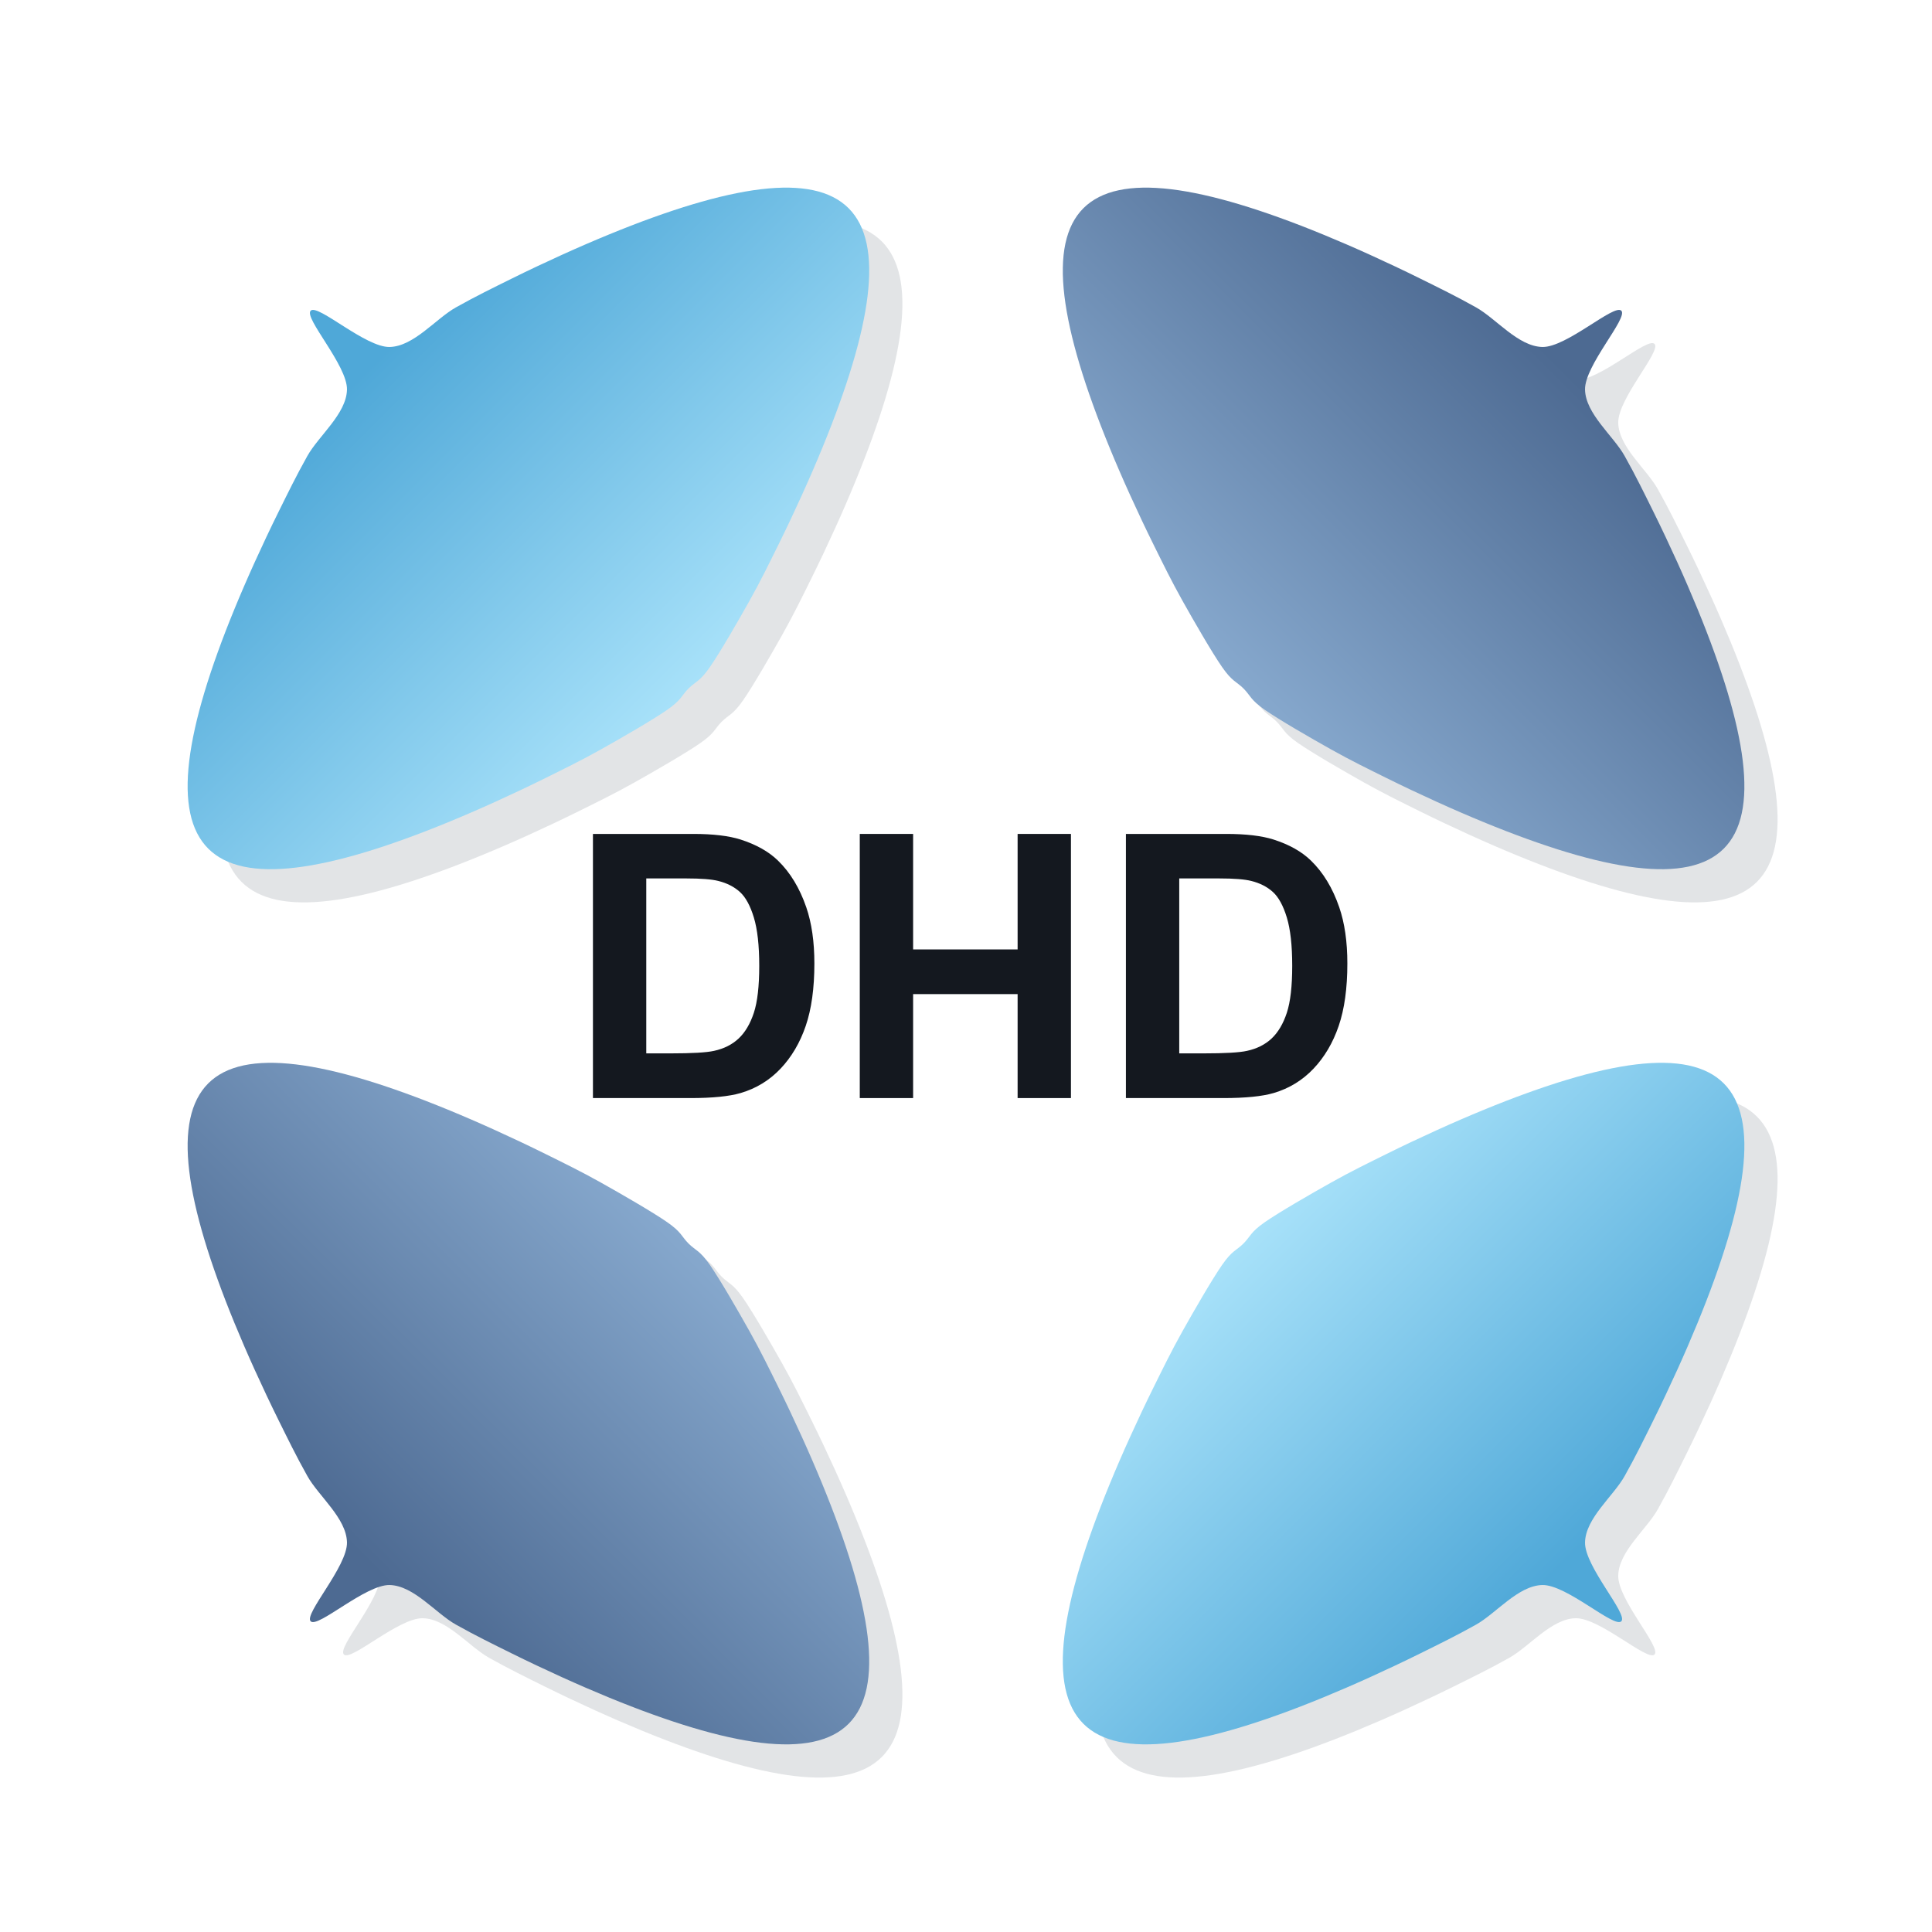
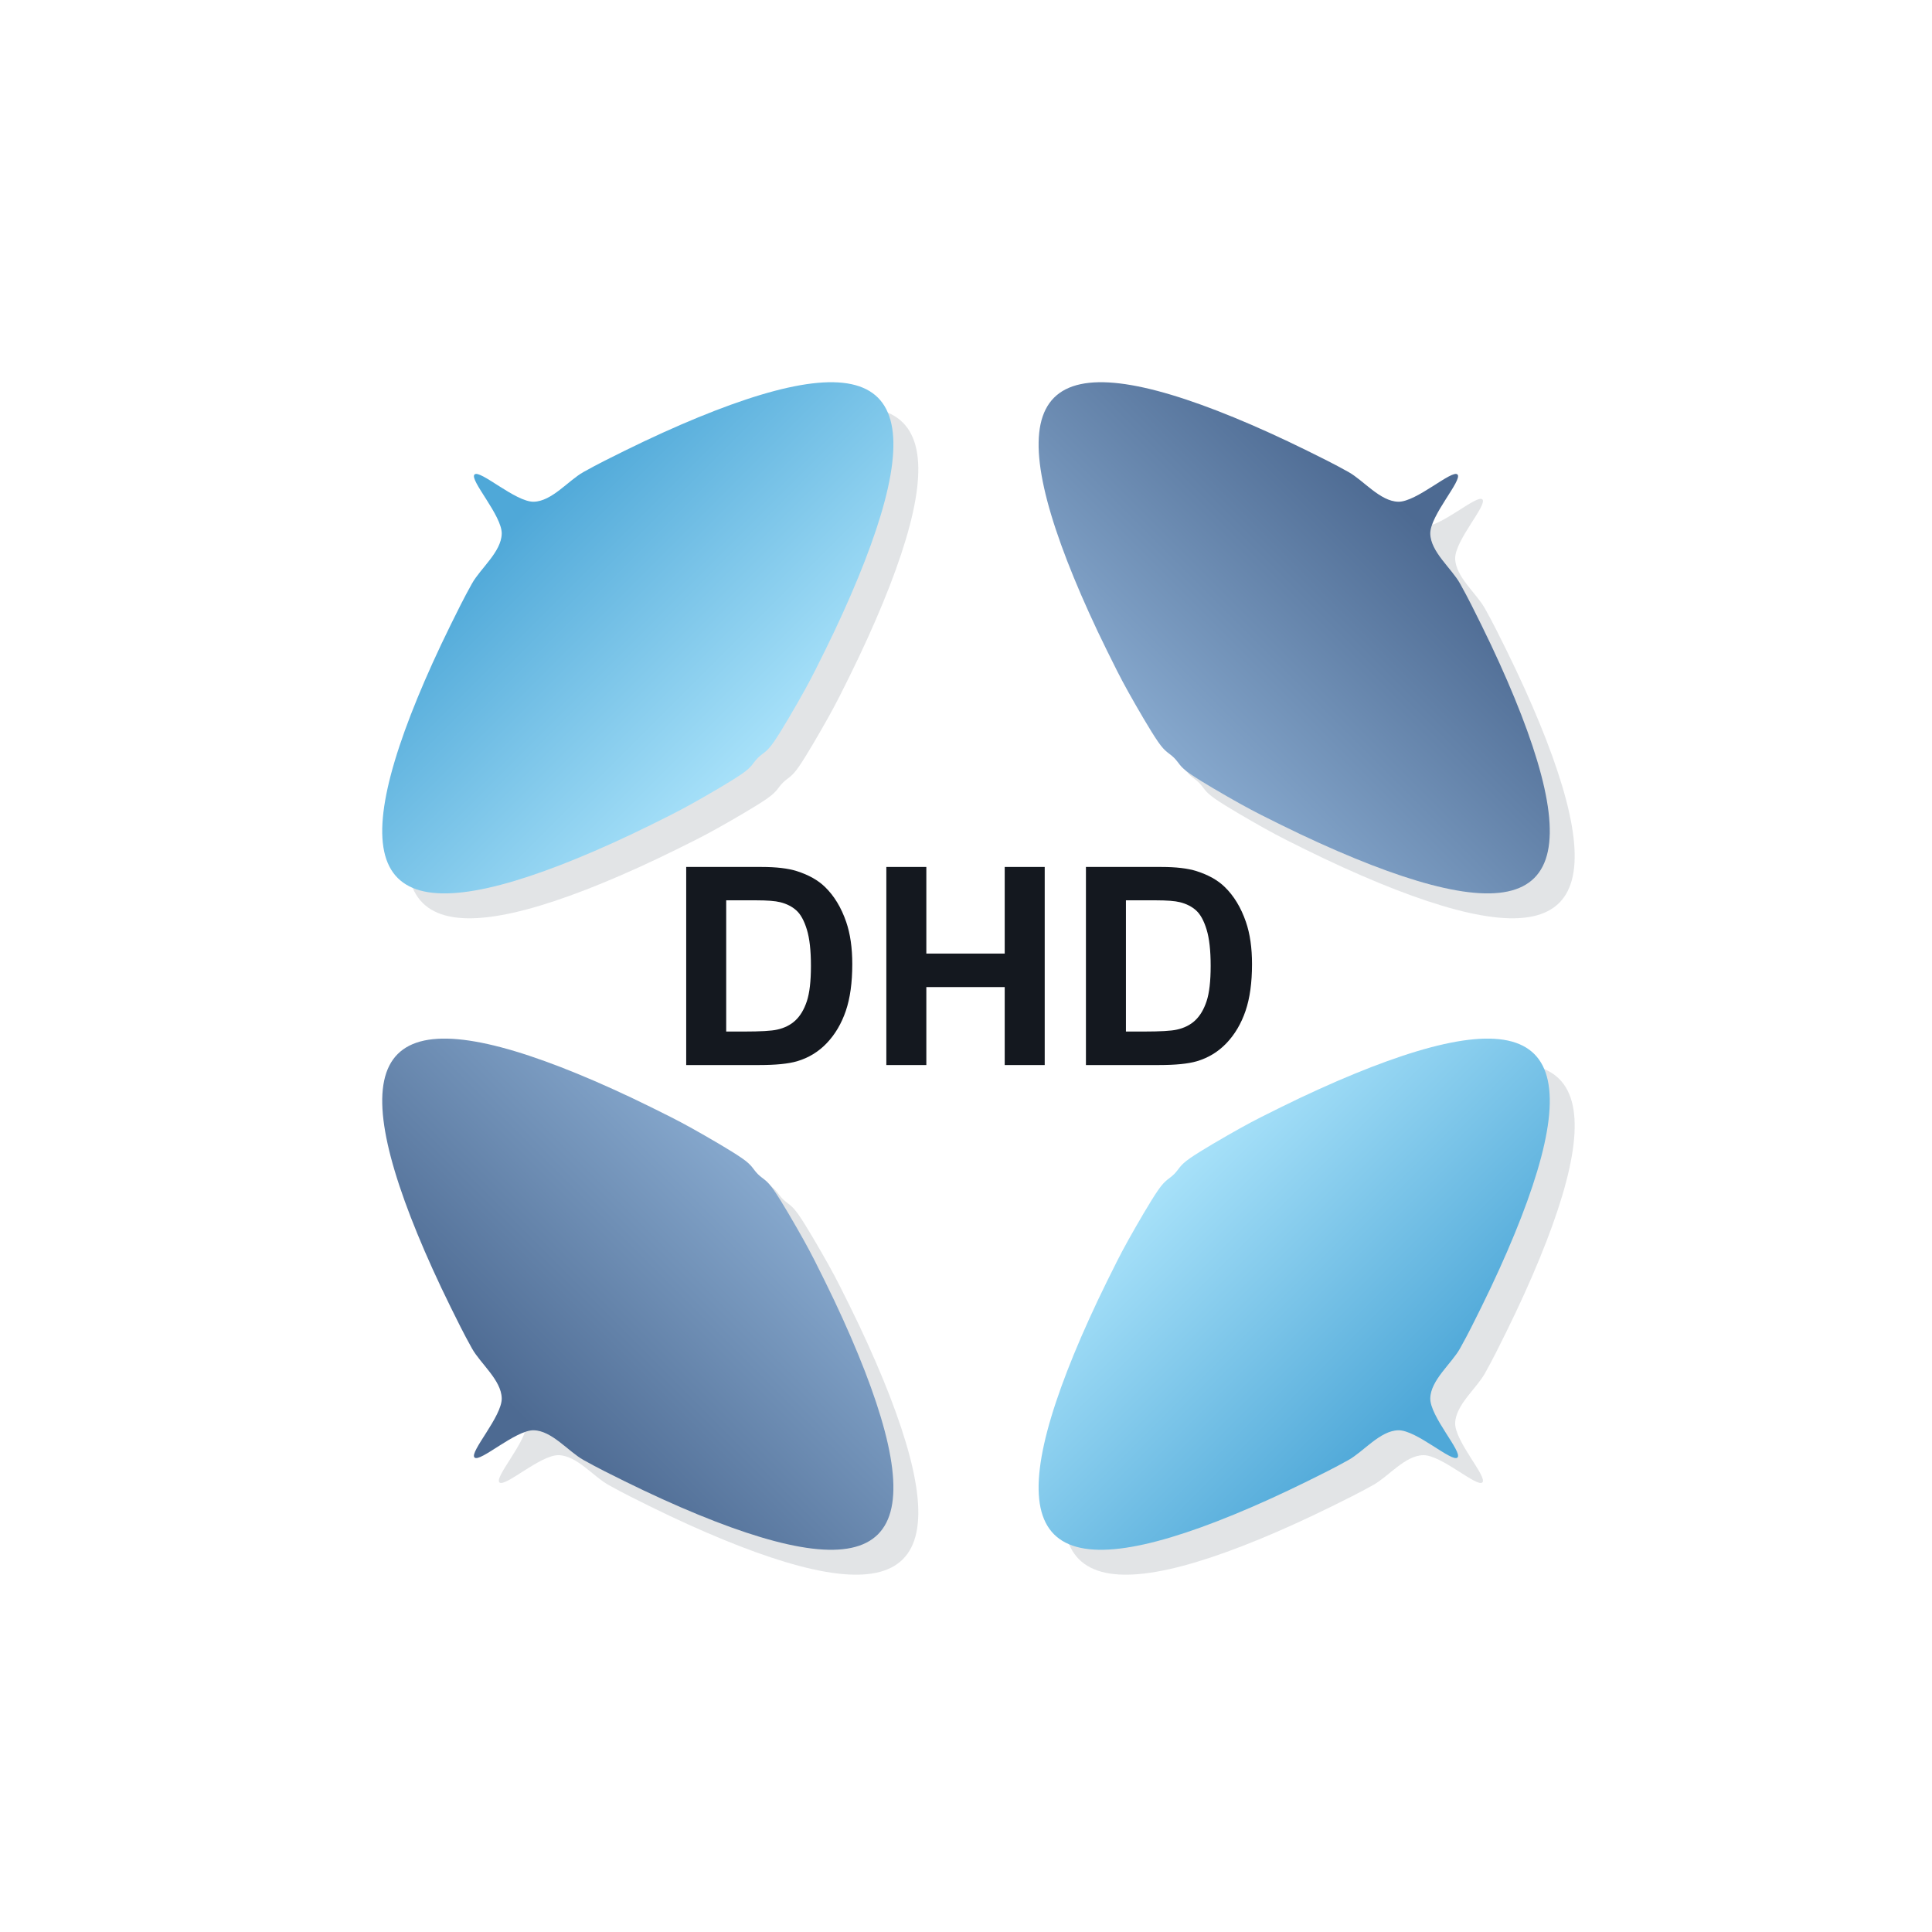
<svg xmlns="http://www.w3.org/2000/svg" width="1024" height="1024" viewBox="0 0 1024 1024">
  <defs>
    <linearGradient id="gTR" gradientUnits="userSpaceOnUse" x1="695.8" y1="328.2" x2="908.0" y2="116.0">
      <stop offset="0%" stop-color="#86a8cd" />
      <stop offset="100%" stop-color="#4d6a92" />
    </linearGradient>
    <linearGradient id="gBL" gradientUnits="userSpaceOnUse" x1="328.2" y1="695.8" x2="116.0" y2="908.0">
      <stop offset="0%" stop-color="#86a8cd" />
      <stop offset="100%" stop-color="#4d6a92" />
    </linearGradient>
    <linearGradient id="gTL" gradientUnits="userSpaceOnUse" x1="328.2" y1="328.2" x2="116.0" y2="116.0">
      <stop offset="0%" stop-color="#a7e1f9" />
      <stop offset="100%" stop-color="#4fa8d8" />
    </linearGradient>
    <linearGradient id="gBR" gradientUnits="userSpaceOnUse" x1="695.8" y1="695.8" x2="908.0" y2="908.0">
      <stop offset="0%" stop-color="#a7e1f9" />
      <stop offset="100%" stop-color="#4fa8d8" />
    </linearGradient>
  </defs>
  <rect x="0" y="0" width="1024" height="1024" fill="#ffffff" />
-   <g transform="translate(102.4,102.4) scale(0.8)">
+   <g transform="translate(204.8,204.8) scale(0.6)">
    <path d="M 695.85 328.15 C 700.56 332.87 700.31 335.56 709.99 342.29 C 719.67 349.02 740.50 361.02 753.90 368.53 C 767.31 376.04 778.74 381.58 790.43 387.38 C 802.11 393.17 813.22 398.39 824.02 403.29 C 834.81 408.19 845.18 412.67 855.19 416.78 C 865.19 420.89 874.81 424.62 884.03 427.94 C 893.25 431.27 902.08 434.21 910.49 436.73 C 918.90 439.25 926.92 441.37 934.49 443.05 C 942.06 444.72 949.21 445.99 955.90 446.79 C 962.60 447.59 968.86 447.96 974.64 447.85 C 980.43 447.74 985.77 447.19 990.62 446.15 C 995.47 445.11 999.86 443.60 1003.77 441.62 C 1007.67 439.63 1011.10 437.16 1014.05 434.22 C 1016.99 431.27 1019.46 427.84 1021.44 423.94 C 1023.43 420.03 1024.94 415.65 1025.97 410.79 C 1027.01 405.94 1027.57 400.60 1027.68 394.82 C 1027.78 389.03 1027.42 382.77 1026.62 376.08 C 1025.82 369.38 1024.55 362.23 1022.88 354.66 C 1021.20 347.09 1019.08 339.08 1016.56 330.67 C 1014.04 322.26 1011.10 313.42 1007.77 304.20 C 1004.45 294.98 1000.72 285.36 996.61 275.36 C 992.50 265.36 988.02 254.98 983.12 244.19 C 978.21 233.40 973.00 222.29 967.21 210.60 C 961.41 198.92 955.87 187.48 948.36 174.08 C 940.84 160.67 922.49 146.20 922.12 130.16 C 921.76 114.12 950.88 82.55 946.16 77.84 C 941.45 73.12 909.88 102.24 893.84 101.88 C 877.80 101.51 863.33 83.16 849.92 75.64 C 836.52 68.13 825.08 62.59 813.40 56.79 C 801.71 51.00 790.60 45.79 779.81 40.88 C 769.02 35.98 758.64 31.50 748.64 27.39 C 738.64 23.28 729.02 19.55 719.80 16.23 C 710.58 12.90 701.74 9.96 693.33 7.44 C 684.92 4.92 676.91 2.80 669.34 1.12 C 661.77 -0.55 654.62 -1.82 647.92 -2.62 C 641.23 -3.42 634.97 -3.78 629.18 -3.68 C 623.40 -3.57 618.06 -3.01 613.21 -1.97 C 608.35 -0.94 603.97 0.57 600.06 2.56 C 596.16 4.54 592.73 7.01 589.78 9.95 C 586.84 12.90 584.37 16.33 582.38 20.23 C 580.40 24.14 578.89 28.53 577.85 33.38 C 576.81 38.23 576.26 43.57 576.15 49.36 C 576.04 55.14 576.41 61.40 577.21 68.10 C 578.01 74.79 579.28 81.94 580.95 89.51 C 582.63 97.08 584.75 105.10 587.27 113.51 C 589.79 121.92 592.73 130.75 596.06 139.97 C 599.38 149.19 603.11 158.81 607.22 168.81 C 611.33 178.82 615.81 189.19 620.71 199.98 C 625.61 210.78 630.83 221.89 636.62 233.57 C 642.42 245.26 647.96 256.69 655.47 270.10 C 662.98 283.50 674.98 304.33 681.71 314.01 C 688.44 323.69 691.13 323.44 695.85 328.15 Z" transform="translate(22 22)" fill="#0b1b2e" opacity="0.12" />
    <path d="M 695.85 328.15 C 700.56 332.87 700.31 335.56 709.99 342.29 C 719.67 349.02 740.50 361.02 753.90 368.53 C 767.31 376.04 778.74 381.58 790.43 387.38 C 802.11 393.17 813.22 398.39 824.02 403.29 C 834.81 408.19 845.18 412.67 855.19 416.78 C 865.19 420.89 874.81 424.62 884.03 427.94 C 893.25 431.27 902.08 434.21 910.49 436.73 C 918.90 439.25 926.92 441.37 934.49 443.05 C 942.06 444.72 949.21 445.99 955.90 446.79 C 962.60 447.59 968.86 447.96 974.64 447.85 C 980.43 447.74 985.77 447.19 990.62 446.15 C 995.47 445.11 999.86 443.60 1003.77 441.62 C 1007.67 439.63 1011.10 437.16 1014.05 434.22 C 1016.99 431.27 1019.46 427.84 1021.44 423.94 C 1023.43 420.03 1024.94 415.65 1025.97 410.79 C 1027.01 405.94 1027.57 400.60 1027.68 394.82 C 1027.78 389.03 1027.42 382.77 1026.62 376.08 C 1025.82 369.38 1024.55 362.23 1022.88 354.66 C 1021.20 347.09 1019.08 339.08 1016.56 330.67 C 1014.04 322.26 1011.10 313.42 1007.77 304.20 C 1004.45 294.98 1000.72 285.36 996.61 275.36 C 992.50 265.36 988.02 254.98 983.12 244.19 C 978.21 233.40 973.00 222.29 967.21 210.60 C 961.41 198.92 955.87 187.48 948.36 174.08 C 940.84 160.67 922.49 146.20 922.12 130.16 C 921.76 114.12 950.88 82.55 946.16 77.84 C 941.45 73.12 909.88 102.24 893.84 101.88 C 877.80 101.51 863.33 83.16 849.92 75.64 C 836.52 68.13 825.08 62.59 813.40 56.79 C 801.71 51.00 790.60 45.79 779.81 40.88 C 769.02 35.98 758.64 31.50 748.64 27.39 C 738.64 23.28 729.02 19.55 719.80 16.23 C 710.58 12.90 701.74 9.96 693.33 7.44 C 684.92 4.92 676.91 2.80 669.34 1.12 C 661.77 -0.55 654.62 -1.82 647.92 -2.62 C 641.23 -3.42 634.97 -3.78 629.18 -3.68 C 623.40 -3.57 618.06 -3.01 613.21 -1.97 C 608.35 -0.94 603.97 0.57 600.06 2.56 C 596.16 4.54 592.73 7.01 589.78 9.95 C 586.84 12.90 584.37 16.33 582.38 20.23 C 580.40 24.14 578.89 28.53 577.85 33.38 C 576.81 38.23 576.26 43.57 576.15 49.36 C 576.04 55.14 576.41 61.40 577.21 68.10 C 578.01 74.79 579.28 81.94 580.95 89.51 C 582.63 97.08 584.75 105.10 587.27 113.51 C 589.79 121.92 592.73 130.75 596.06 139.97 C 599.38 149.19 603.11 158.81 607.22 168.81 C 611.33 178.82 615.81 189.19 620.71 199.98 C 625.61 210.78 630.83 221.89 636.62 233.57 C 642.42 245.26 647.96 256.69 655.47 270.10 C 662.98 283.50 674.98 304.33 681.71 314.01 C 688.44 323.69 691.13 323.44 695.85 328.15 Z" fill="url(#gTR)" />
    <path d="M 328.15 695.85 C 323.44 691.13 323.69 688.44 314.01 681.71 C 304.33 674.98 283.50 662.98 270.10 655.47 C 256.69 647.96 245.26 642.42 233.57 636.62 C 221.89 630.83 210.78 625.61 199.98 620.71 C 189.19 615.81 178.82 611.33 168.81 607.22 C 158.81 603.11 149.19 599.38 139.97 596.06 C 130.75 592.73 121.92 589.79 113.51 587.27 C 105.10 584.75 97.08 582.63 89.51 580.95 C 81.94 579.28 74.79 578.01 68.10 577.21 C 61.40 576.41 55.14 576.04 49.36 576.15 C 43.57 576.26 38.23 576.81 33.38 577.85 C 28.53 578.89 24.14 580.40 20.23 582.38 C 16.33 584.37 12.90 586.84 9.95 589.78 C 7.01 592.73 4.54 596.16 2.56 600.06 C 0.57 603.97 -0.94 608.35 -1.97 613.21 C -3.01 618.06 -3.57 623.40 -3.68 629.18 C -3.78 634.97 -3.42 641.23 -2.62 647.92 C -1.82 654.62 -0.55 661.77 1.12 669.34 C 2.80 676.91 4.92 684.92 7.44 693.33 C 9.96 701.74 12.90 710.58 16.23 719.80 C 19.55 729.02 23.28 738.64 27.39 748.64 C 31.50 758.64 35.98 769.02 40.88 779.81 C 45.79 790.60 51.00 801.71 56.79 813.40 C 62.59 825.08 68.13 836.52 75.64 849.92 C 83.16 863.33 101.51 877.80 101.88 893.84 C 102.24 909.88 73.12 941.45 77.84 946.16 C 82.55 950.88 114.12 921.76 130.16 922.12 C 146.20 922.49 160.67 940.84 174.08 948.36 C 187.48 955.87 198.92 961.41 210.60 967.21 C 222.29 973.00 233.40 978.21 244.19 983.12 C 254.98 988.02 265.36 992.50 275.36 996.61 C 285.36 1000.72 294.98 1004.45 304.20 1007.77 C 313.42 1011.10 322.26 1014.04 330.67 1016.56 C 339.08 1019.08 347.09 1021.20 354.66 1022.88 C 362.23 1024.55 369.38 1025.82 376.08 1026.62 C 382.77 1027.42 389.03 1027.78 394.82 1027.68 C 400.60 1027.57 405.94 1027.01 410.79 1025.97 C 415.65 1024.94 420.03 1023.43 423.94 1021.44 C 427.84 1019.46 431.27 1016.99 434.22 1014.05 C 437.16 1011.10 439.63 1007.67 441.62 1003.77 C 443.60 999.86 445.11 995.47 446.15 990.62 C 447.19 985.77 447.74 980.43 447.85 974.64 C 447.96 968.86 447.59 962.60 446.79 955.90 C 445.99 949.21 444.72 942.06 443.05 934.49 C 441.37 926.92 439.25 918.90 436.73 910.49 C 434.21 902.08 431.27 893.25 427.94 884.03 C 424.62 874.81 420.89 865.19 416.78 855.19 C 412.67 845.18 408.19 834.81 403.29 824.02 C 398.39 813.22 393.17 802.11 387.38 790.43 C 381.58 778.74 376.04 767.31 368.53 753.90 C 361.02 740.50 349.02 719.67 342.29 709.99 C 335.56 700.31 332.87 700.56 328.15 695.85 Z" transform="translate(22 22)" fill="#0b1b2e" opacity="0.12" />
    <path d="M 328.15 695.85 C 323.44 691.13 323.69 688.44 314.01 681.71 C 304.33 674.98 283.50 662.98 270.10 655.47 C 256.69 647.96 245.26 642.42 233.57 636.62 C 221.89 630.83 210.78 625.61 199.98 620.71 C 189.19 615.81 178.82 611.33 168.81 607.22 C 158.81 603.11 149.19 599.38 139.97 596.06 C 130.75 592.73 121.92 589.79 113.51 587.27 C 105.10 584.75 97.08 582.63 89.51 580.95 C 81.94 579.28 74.79 578.01 68.10 577.21 C 61.40 576.41 55.14 576.04 49.36 576.15 C 43.57 576.26 38.23 576.81 33.38 577.85 C 28.53 578.89 24.14 580.40 20.23 582.38 C 16.33 584.37 12.90 586.84 9.95 589.78 C 7.01 592.73 4.54 596.16 2.56 600.06 C 0.57 603.97 -0.94 608.35 -1.97 613.21 C -3.01 618.06 -3.57 623.40 -3.68 629.18 C -3.78 634.97 -3.42 641.23 -2.62 647.92 C -1.82 654.62 -0.55 661.77 1.12 669.34 C 2.80 676.91 4.92 684.92 7.44 693.33 C 9.96 701.74 12.90 710.58 16.23 719.80 C 19.55 729.02 23.28 738.64 27.39 748.64 C 31.50 758.64 35.98 769.02 40.88 779.81 C 45.79 790.60 51.00 801.71 56.79 813.40 C 62.59 825.08 68.13 836.52 75.64 849.92 C 83.16 863.33 101.51 877.80 101.88 893.84 C 102.24 909.88 73.12 941.45 77.84 946.16 C 82.55 950.88 114.12 921.76 130.16 922.12 C 146.20 922.49 160.67 940.84 174.08 948.36 C 187.48 955.87 198.92 961.41 210.60 967.21 C 222.29 973.00 233.40 978.21 244.19 983.12 C 254.98 988.02 265.36 992.50 275.36 996.61 C 285.36 1000.72 294.98 1004.45 304.20 1007.77 C 313.42 1011.10 322.26 1014.04 330.67 1016.56 C 339.08 1019.08 347.09 1021.20 354.66 1022.88 C 362.23 1024.55 369.38 1025.82 376.08 1026.62 C 382.77 1027.42 389.03 1027.78 394.82 1027.68 C 400.60 1027.57 405.94 1027.01 410.79 1025.97 C 415.65 1024.94 420.03 1023.43 423.94 1021.44 C 427.84 1019.46 431.27 1016.99 434.22 1014.05 C 437.16 1011.10 439.63 1007.67 441.62 1003.77 C 443.60 999.86 445.11 995.47 446.15 990.62 C 447.19 985.77 447.74 980.43 447.85 974.64 C 447.96 968.86 447.59 962.60 446.79 955.90 C 445.99 949.21 444.72 942.06 443.05 934.49 C 441.37 926.92 439.25 918.90 436.73 910.49 C 434.21 902.08 431.27 893.25 427.94 884.03 C 424.62 874.81 420.89 865.19 416.78 855.19 C 412.67 845.18 408.19 834.81 403.29 824.02 C 398.39 813.22 393.17 802.11 387.38 790.43 C 381.58 778.74 376.04 767.31 368.53 753.90 C 361.02 740.50 349.02 719.67 342.29 709.99 C 335.56 700.31 332.87 700.56 328.15 695.85 Z" fill="url(#gBL)" />
    <path d="M 328.15 328.15 C 332.87 323.44 335.56 323.69 342.29 314.01 C 349.02 304.33 361.02 283.50 368.53 270.10 C 376.04 256.69 381.58 245.26 387.38 233.57 C 393.17 221.89 398.39 210.78 403.29 199.98 C 408.19 189.19 412.67 178.82 416.78 168.81 C 420.89 158.81 424.62 149.19 427.94 139.97 C 431.27 130.75 434.21 121.92 436.73 113.51 C 439.25 105.10 441.37 97.08 443.05 89.51 C 444.72 81.94 445.99 74.79 446.79 68.10 C 447.59 61.40 447.96 55.14 447.85 49.36 C 447.74 43.57 447.19 38.23 446.15 33.38 C 445.11 28.53 443.60 24.14 441.62 20.23 C 439.63 16.33 437.16 12.90 434.22 9.95 C 431.27 7.01 427.84 4.54 423.94 2.56 C 420.03 0.57 415.65 -0.94 410.79 -1.97 C 405.94 -3.01 400.60 -3.57 394.82 -3.68 C 389.03 -3.78 382.77 -3.42 376.08 -2.62 C 369.38 -1.82 362.23 -0.55 354.66 1.12 C 347.09 2.80 339.08 4.92 330.67 7.44 C 322.26 9.96 313.42 12.90 304.20 16.23 C 294.98 19.55 285.36 23.28 275.36 27.39 C 265.36 31.50 254.98 35.98 244.19 40.88 C 233.40 45.79 222.29 51.00 210.60 56.79 C 198.92 62.59 187.48 68.13 174.08 75.64 C 160.67 83.16 146.20 101.51 130.16 101.88 C 114.12 102.24 82.55 73.12 77.84 77.84 C 73.12 82.55 102.24 114.12 101.88 130.16 C 101.51 146.20 83.16 160.67 75.64 174.08 C 68.13 187.48 62.59 198.92 56.79 210.60 C 51.00 222.29 45.79 233.40 40.88 244.19 C 35.98 254.98 31.50 265.36 27.39 275.36 C 23.28 285.36 19.55 294.98 16.23 304.20 C 12.90 313.42 9.96 322.26 7.44 330.67 C 4.92 339.08 2.80 347.09 1.12 354.66 C -0.55 362.23 -1.82 369.38 -2.62 376.08 C -3.42 382.77 -3.78 389.03 -3.68 394.82 C -3.57 400.60 -3.01 405.94 -1.97 410.79 C -0.94 415.65 0.57 420.03 2.56 423.94 C 4.54 427.84 7.01 431.27 9.95 434.22 C 12.90 437.16 16.33 439.63 20.23 441.62 C 24.14 443.60 28.53 445.11 33.38 446.15 C 38.23 447.19 43.57 447.74 49.36 447.85 C 55.14 447.96 61.40 447.59 68.10 446.79 C 74.79 445.99 81.94 444.72 89.51 443.05 C 97.08 441.37 105.10 439.25 113.51 436.73 C 121.92 434.21 130.75 431.27 139.97 427.94 C 149.19 424.62 158.81 420.89 168.81 416.78 C 178.82 412.67 189.19 408.19 199.98 403.29 C 210.78 398.39 221.89 393.17 233.57 387.38 C 245.26 381.58 256.69 376.04 270.10 368.53 C 283.50 361.02 304.33 349.02 314.01 342.29 C 323.69 335.56 323.44 332.87 328.15 328.15 Z" transform="translate(22 22)" fill="#0b1b2e" opacity="0.12" />
    <path d="M 328.15 328.15 C 332.87 323.44 335.56 323.69 342.29 314.01 C 349.02 304.33 361.02 283.50 368.53 270.10 C 376.04 256.69 381.58 245.26 387.38 233.57 C 393.17 221.89 398.39 210.78 403.29 199.98 C 408.19 189.19 412.67 178.82 416.78 168.81 C 420.89 158.81 424.62 149.19 427.94 139.97 C 431.27 130.75 434.21 121.92 436.73 113.51 C 439.25 105.10 441.37 97.08 443.05 89.51 C 444.72 81.94 445.99 74.79 446.79 68.10 C 447.59 61.40 447.96 55.14 447.85 49.36 C 447.74 43.57 447.19 38.23 446.15 33.38 C 445.11 28.53 443.60 24.14 441.62 20.23 C 439.63 16.33 437.16 12.90 434.22 9.95 C 431.27 7.01 427.84 4.54 423.94 2.56 C 420.03 0.57 415.65 -0.94 410.79 -1.97 C 405.94 -3.01 400.60 -3.57 394.82 -3.68 C 389.03 -3.78 382.77 -3.42 376.08 -2.62 C 369.38 -1.82 362.23 -0.55 354.66 1.12 C 347.09 2.80 339.08 4.92 330.67 7.44 C 322.26 9.96 313.42 12.90 304.20 16.23 C 294.98 19.55 285.36 23.28 275.36 27.39 C 265.36 31.50 254.98 35.98 244.19 40.88 C 233.40 45.79 222.29 51.00 210.60 56.79 C 198.92 62.59 187.48 68.13 174.08 75.64 C 160.67 83.16 146.20 101.51 130.16 101.88 C 114.12 102.24 82.55 73.12 77.84 77.84 C 73.12 82.55 102.24 114.12 101.88 130.16 C 101.51 146.20 83.16 160.67 75.64 174.08 C 68.13 187.48 62.59 198.92 56.79 210.60 C 51.00 222.29 45.79 233.40 40.88 244.19 C 35.98 254.98 31.50 265.36 27.39 275.36 C 23.28 285.36 19.55 294.98 16.23 304.20 C 12.90 313.42 9.96 322.26 7.44 330.67 C 4.92 339.08 2.80 347.09 1.12 354.66 C -0.55 362.23 -1.82 369.38 -2.62 376.08 C -3.42 382.77 -3.78 389.03 -3.68 394.82 C -3.57 400.60 -3.01 405.94 -1.97 410.79 C -0.94 415.65 0.57 420.03 2.56 423.94 C 4.54 427.84 7.01 431.27 9.95 434.22 C 12.90 437.16 16.33 439.63 20.23 441.62 C 24.14 443.60 28.53 445.11 33.38 446.15 C 38.23 447.19 43.57 447.74 49.36 447.85 C 55.14 447.96 61.40 447.59 68.10 446.79 C 74.79 445.99 81.94 444.72 89.51 443.05 C 97.08 441.37 105.10 439.25 113.51 436.73 C 121.92 434.21 130.75 431.27 139.97 427.94 C 149.19 424.62 158.81 420.89 168.81 416.78 C 178.82 412.67 189.19 408.19 199.98 403.29 C 210.78 398.39 221.89 393.17 233.57 387.38 C 245.26 381.58 256.69 376.04 270.10 368.53 C 283.50 361.02 304.33 349.02 314.01 342.29 C 323.69 335.56 323.44 332.87 328.15 328.15 Z" fill="url(#gTL)" />
    <path d="M 695.85 695.85 C 691.13 700.56 688.44 700.31 681.71 709.99 C 674.98 719.67 662.98 740.50 655.47 753.90 C 647.96 767.31 642.42 778.74 636.62 790.43 C 630.83 802.11 625.61 813.22 620.71 824.02 C 615.81 834.81 611.33 845.18 607.22 855.19 C 603.11 865.19 599.38 874.81 596.06 884.03 C 592.73 893.25 589.79 902.08 587.27 910.49 C 584.75 918.90 582.63 926.92 580.95 934.49 C 579.28 942.06 578.01 949.21 577.21 955.90 C 576.41 962.60 576.04 968.86 576.15 974.64 C 576.26 980.43 576.81 985.77 577.85 990.62 C 578.89 995.47 580.40 999.86 582.38 1003.77 C 584.37 1007.67 586.84 1011.10 589.78 1014.05 C 592.73 1016.99 596.16 1019.46 600.06 1021.44 C 603.97 1023.43 608.35 1024.94 613.21 1025.97 C 618.06 1027.01 623.40 1027.57 629.18 1027.68 C 634.97 1027.78 641.23 1027.42 647.92 1026.62 C 654.62 1025.82 661.77 1024.55 669.34 1022.88 C 676.91 1021.20 684.92 1019.08 693.33 1016.56 C 701.74 1014.04 710.58 1011.10 719.80 1007.77 C 729.02 1004.45 738.64 1000.72 748.64 996.61 C 758.64 992.50 769.02 988.02 779.81 983.12 C 790.60 978.21 801.71 973.00 813.40 967.21 C 825.08 961.41 836.52 955.87 849.92 948.36 C 863.33 940.84 877.80 922.49 893.84 922.12 C 909.88 921.76 941.45 950.88 946.16 946.16 C 950.88 941.45 921.76 909.88 922.12 893.84 C 922.49 877.80 940.84 863.33 948.36 849.92 C 955.87 836.52 961.41 825.08 967.21 813.40 C 973.00 801.71 978.21 790.60 983.12 779.81 C 988.02 769.02 992.50 758.64 996.61 748.64 C 1000.72 738.64 1004.45 729.02 1007.77 719.80 C 1011.10 710.58 1014.04 701.74 1016.56 693.33 C 1019.08 684.92 1021.20 676.91 1022.88 669.34 C 1024.55 661.77 1025.82 654.62 1026.62 647.92 C 1027.42 641.23 1027.78 634.97 1027.68 629.18 C 1027.57 623.40 1027.01 618.06 1025.97 613.21 C 1024.94 608.35 1023.43 603.97 1021.44 600.06 C 1019.46 596.16 1016.99 592.73 1014.05 589.78 C 1011.10 586.84 1007.67 584.37 1003.77 582.38 C 999.86 580.40 995.47 578.89 990.62 577.85 C 985.77 576.81 980.43 576.26 974.64 576.15 C 968.86 576.04 962.60 576.41 955.90 577.21 C 949.21 578.01 942.06 579.28 934.49 580.95 C 926.92 582.63 918.90 584.75 910.49 587.27 C 902.08 589.79 893.25 592.73 884.03 596.06 C 874.81 599.38 865.19 603.11 855.19 607.22 C 845.18 611.33 834.81 615.81 824.02 620.71 C 813.22 625.61 802.11 630.83 790.43 636.62 C 778.74 642.42 767.31 647.96 753.90 655.47 C 740.50 662.98 719.67 674.98 709.99 681.71 C 700.31 688.44 700.56 691.13 695.85 695.85 Z" transform="translate(22 22)" fill="#0b1b2e" opacity="0.12" />
    <path d="M 695.85 695.85 C 691.13 700.56 688.44 700.31 681.71 709.99 C 674.98 719.67 662.98 740.50 655.47 753.90 C 647.96 767.31 642.42 778.74 636.62 790.43 C 630.83 802.11 625.61 813.22 620.71 824.02 C 615.81 834.81 611.33 845.18 607.22 855.19 C 603.11 865.19 599.38 874.81 596.06 884.03 C 592.73 893.25 589.79 902.08 587.27 910.49 C 584.75 918.90 582.63 926.92 580.95 934.49 C 579.28 942.06 578.01 949.21 577.21 955.90 C 576.41 962.60 576.04 968.86 576.15 974.64 C 576.26 980.43 576.81 985.77 577.85 990.62 C 578.89 995.47 580.40 999.86 582.38 1003.77 C 584.37 1007.67 586.84 1011.10 589.78 1014.05 C 592.73 1016.99 596.16 1019.46 600.06 1021.44 C 603.97 1023.43 608.35 1024.94 613.21 1025.97 C 618.06 1027.01 623.40 1027.57 629.18 1027.68 C 634.97 1027.78 641.23 1027.42 647.92 1026.62 C 654.62 1025.82 661.77 1024.55 669.34 1022.88 C 676.91 1021.20 684.92 1019.08 693.33 1016.56 C 701.74 1014.04 710.58 1011.10 719.80 1007.77 C 729.02 1004.45 738.64 1000.72 748.64 996.61 C 758.64 992.50 769.02 988.02 779.81 983.12 C 790.60 978.21 801.71 973.00 813.40 967.21 C 825.08 961.41 836.52 955.87 849.92 948.36 C 863.33 940.84 877.80 922.49 893.84 922.12 C 909.88 921.76 941.45 950.88 946.16 946.16 C 950.88 941.45 921.76 909.88 922.12 893.84 C 922.49 877.80 940.84 863.33 948.36 849.92 C 955.87 836.52 961.41 825.08 967.21 813.40 C 973.00 801.71 978.21 790.60 983.12 779.81 C 988.02 769.02 992.50 758.64 996.61 748.64 C 1000.72 738.64 1004.45 729.02 1007.77 719.80 C 1011.10 710.58 1014.04 701.74 1016.56 693.33 C 1019.08 684.92 1021.20 676.91 1022.88 669.34 C 1024.55 661.77 1025.82 654.62 1026.62 647.92 C 1027.42 641.23 1027.78 634.97 1027.68 629.18 C 1027.57 623.40 1027.01 618.06 1025.97 613.21 C 1024.94 608.35 1023.43 603.97 1021.44 600.06 C 1019.46 596.16 1016.99 592.73 1014.05 589.78 C 1011.10 586.84 1007.67 584.37 1003.77 582.38 C 999.86 580.40 995.47 578.89 990.62 577.85 C 985.77 576.81 980.43 576.26 974.64 576.15 C 968.86 576.04 962.60 576.41 955.90 577.21 C 949.21 578.01 942.06 579.28 934.49 580.95 C 926.92 582.63 918.90 584.75 910.49 587.27 C 902.08 589.79 893.25 592.73 884.03 596.06 C 874.81 599.38 865.19 603.11 855.19 607.22 C 845.18 611.33 834.81 615.81 824.02 620.71 C 813.22 625.61 802.11 630.83 790.43 636.62 C 778.74 642.42 767.31 647.96 753.90 655.47 C 740.50 662.98 719.67 674.98 709.99 681.71 C 700.31 688.44 700.56 691.13 695.85 695.85 Z" fill="url(#gBR)" />
    <path d="M148 1466H689Q872 1466 968 1438Q1097 1400 1189.0 1303.0Q1281 1206 1329.0 1065.5Q1377 925 1377 719Q1377 538 1332 407Q1277 247 1175 148Q1098 73 967 31Q869 0 705 0H148ZM444 1218V247H665Q789 247 844 261Q916 279 963.5 322.0Q1011 365 1041.0 463.5Q1071 562 1071 732Q1071 902 1041.0 993.0Q1011 1084 957.0 1135.0Q903 1186 820 1204Q758 1218 577 1218Z" transform="translate(247.17 424.50) scale(0.119372)" fill="#14181f" />
    <path d="M150 0V1466H446V889H1026V1466H1322V0H1026V641H446V0Z" transform="translate(423.72 424.50) scale(0.119372)" fill="#14181f" />
    <path d="M148 1466H689Q872 1466 968 1438Q1097 1400 1189.0 1303.0Q1281 1206 1329.0 1065.5Q1377 925 1377 719Q1377 538 1332 407Q1277 247 1175 148Q1098 73 967 31Q869 0 705 0H148ZM444 1218V247H665Q789 247 844 261Q916 279 963.5 322.0Q1011 365 1041.0 463.5Q1071 562 1071 732Q1071 902 1041.0 993.0Q1011 1084 957.0 1135.0Q903 1186 820 1204Q758 1218 577 1218Z" transform="translate(600.28 424.50) scale(0.119372)" fill="#14181f" />
  </g>
</svg>
